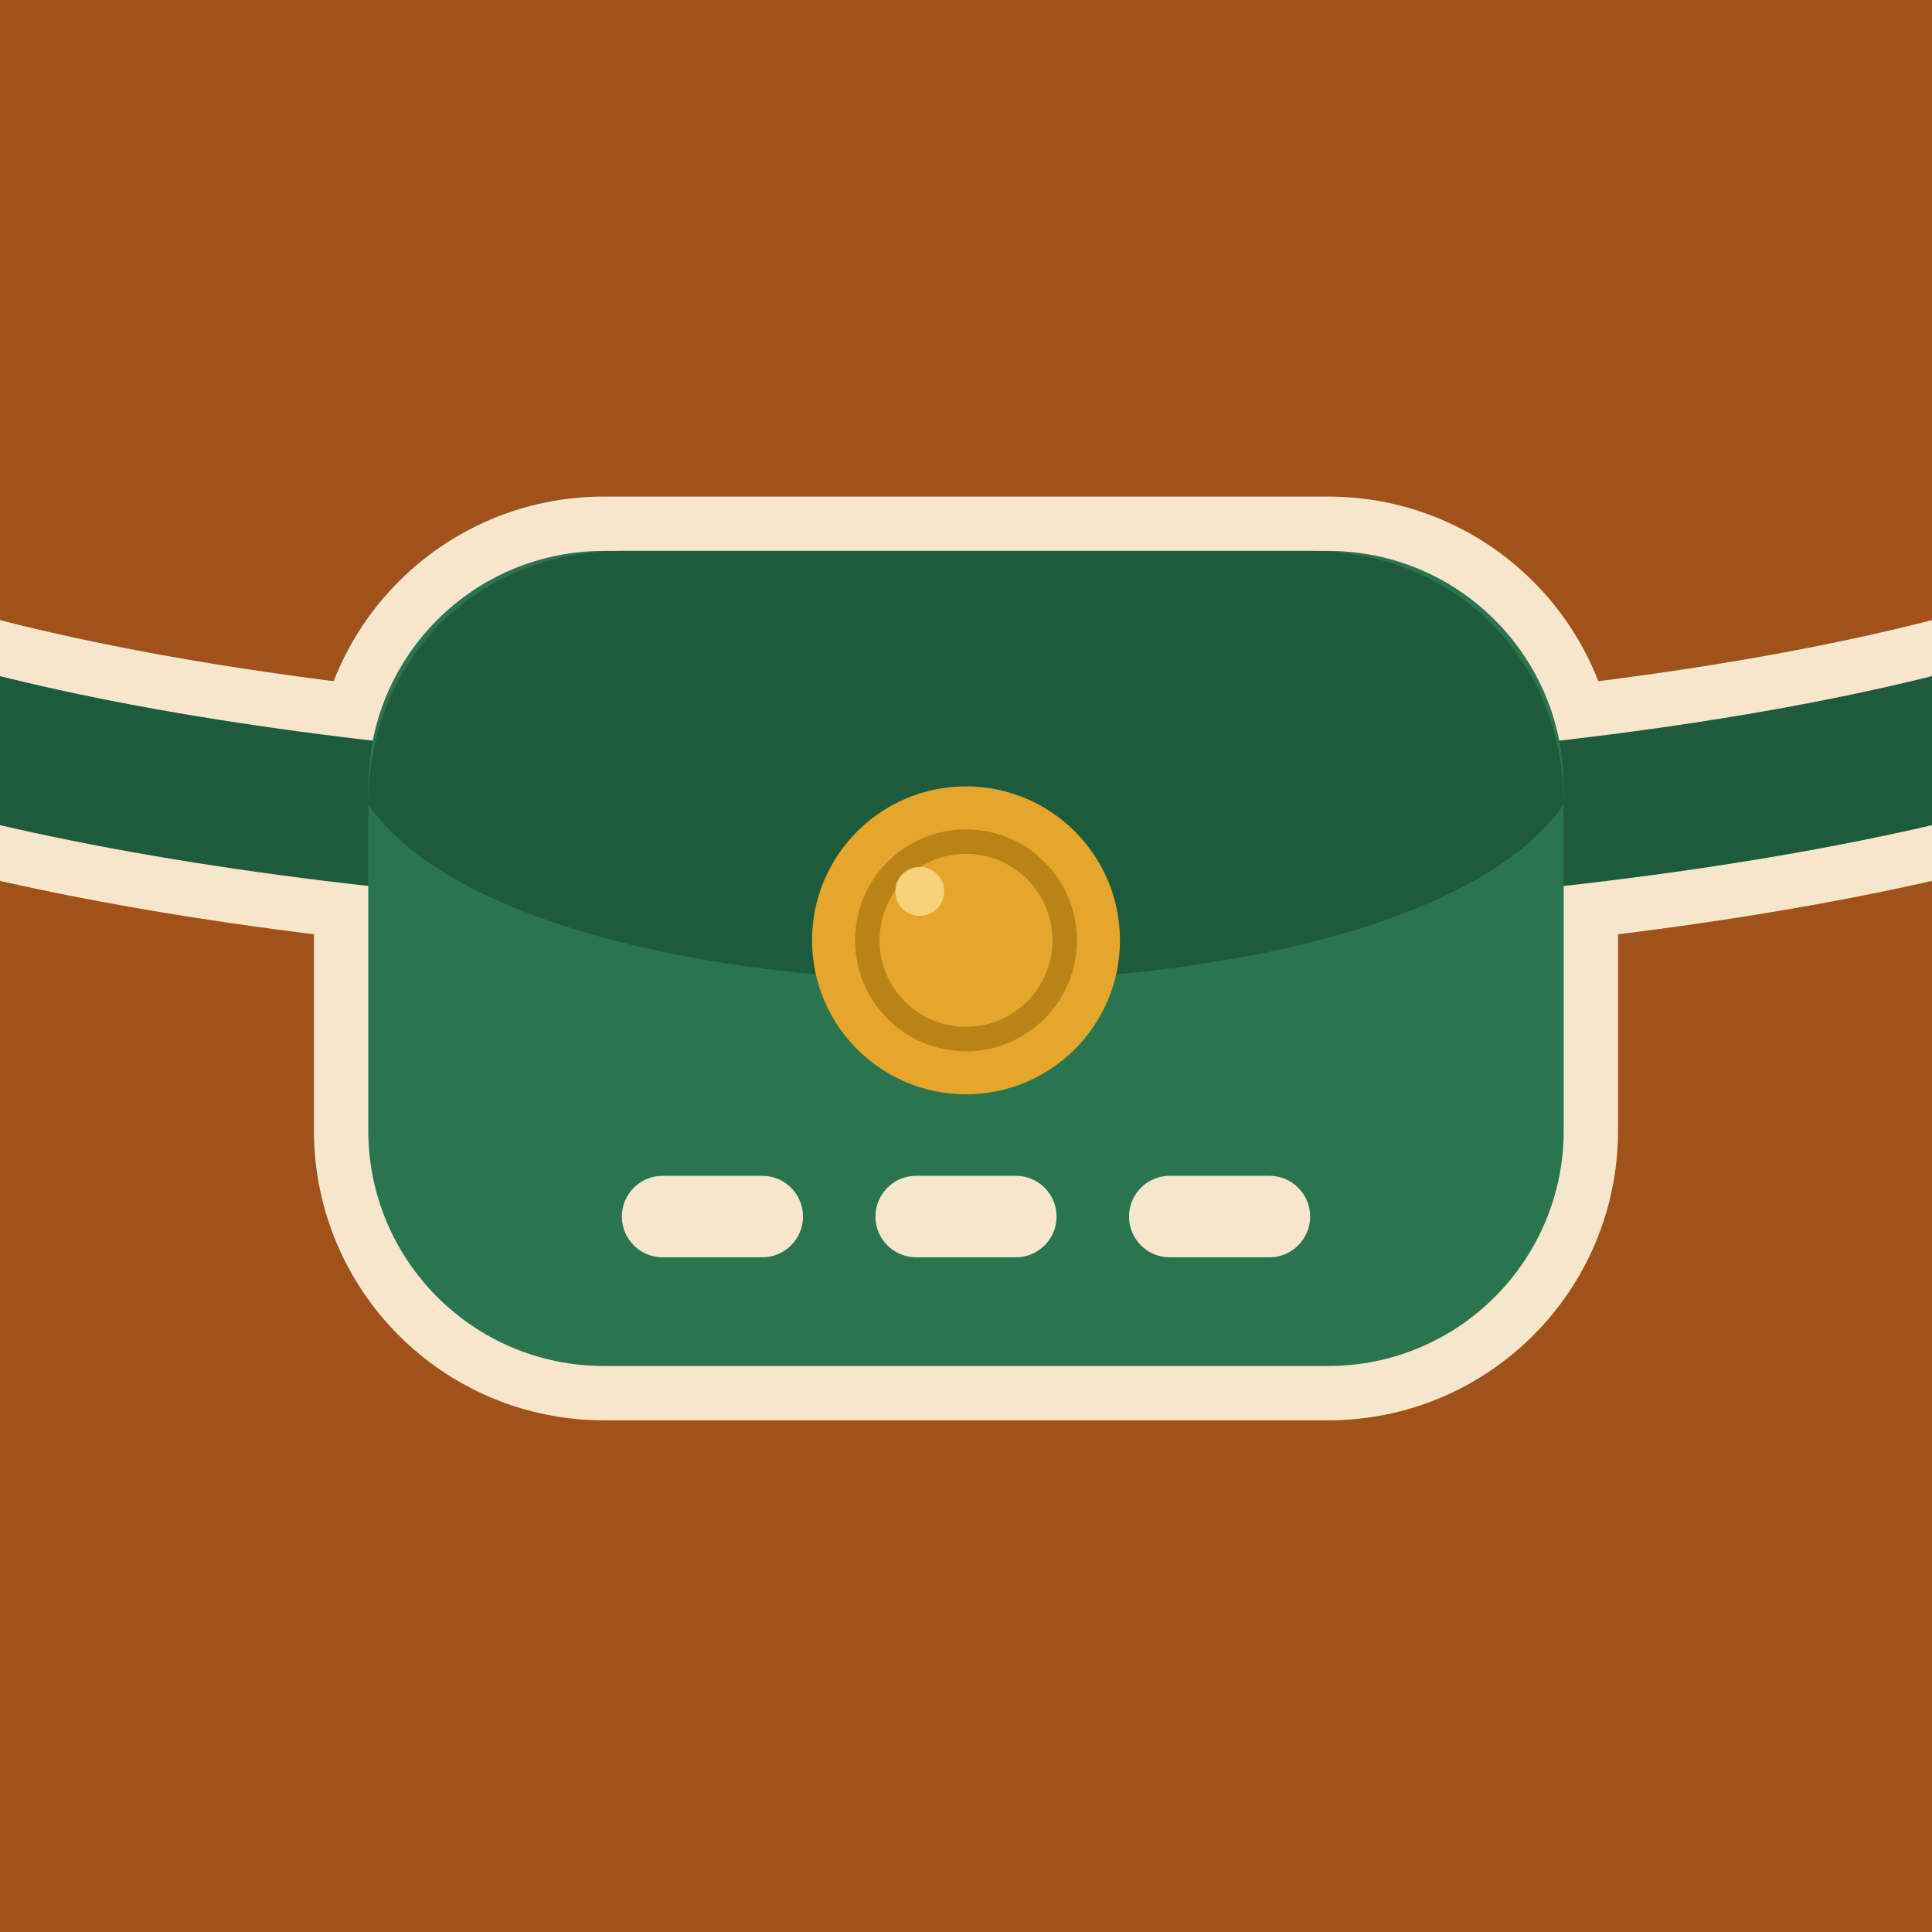
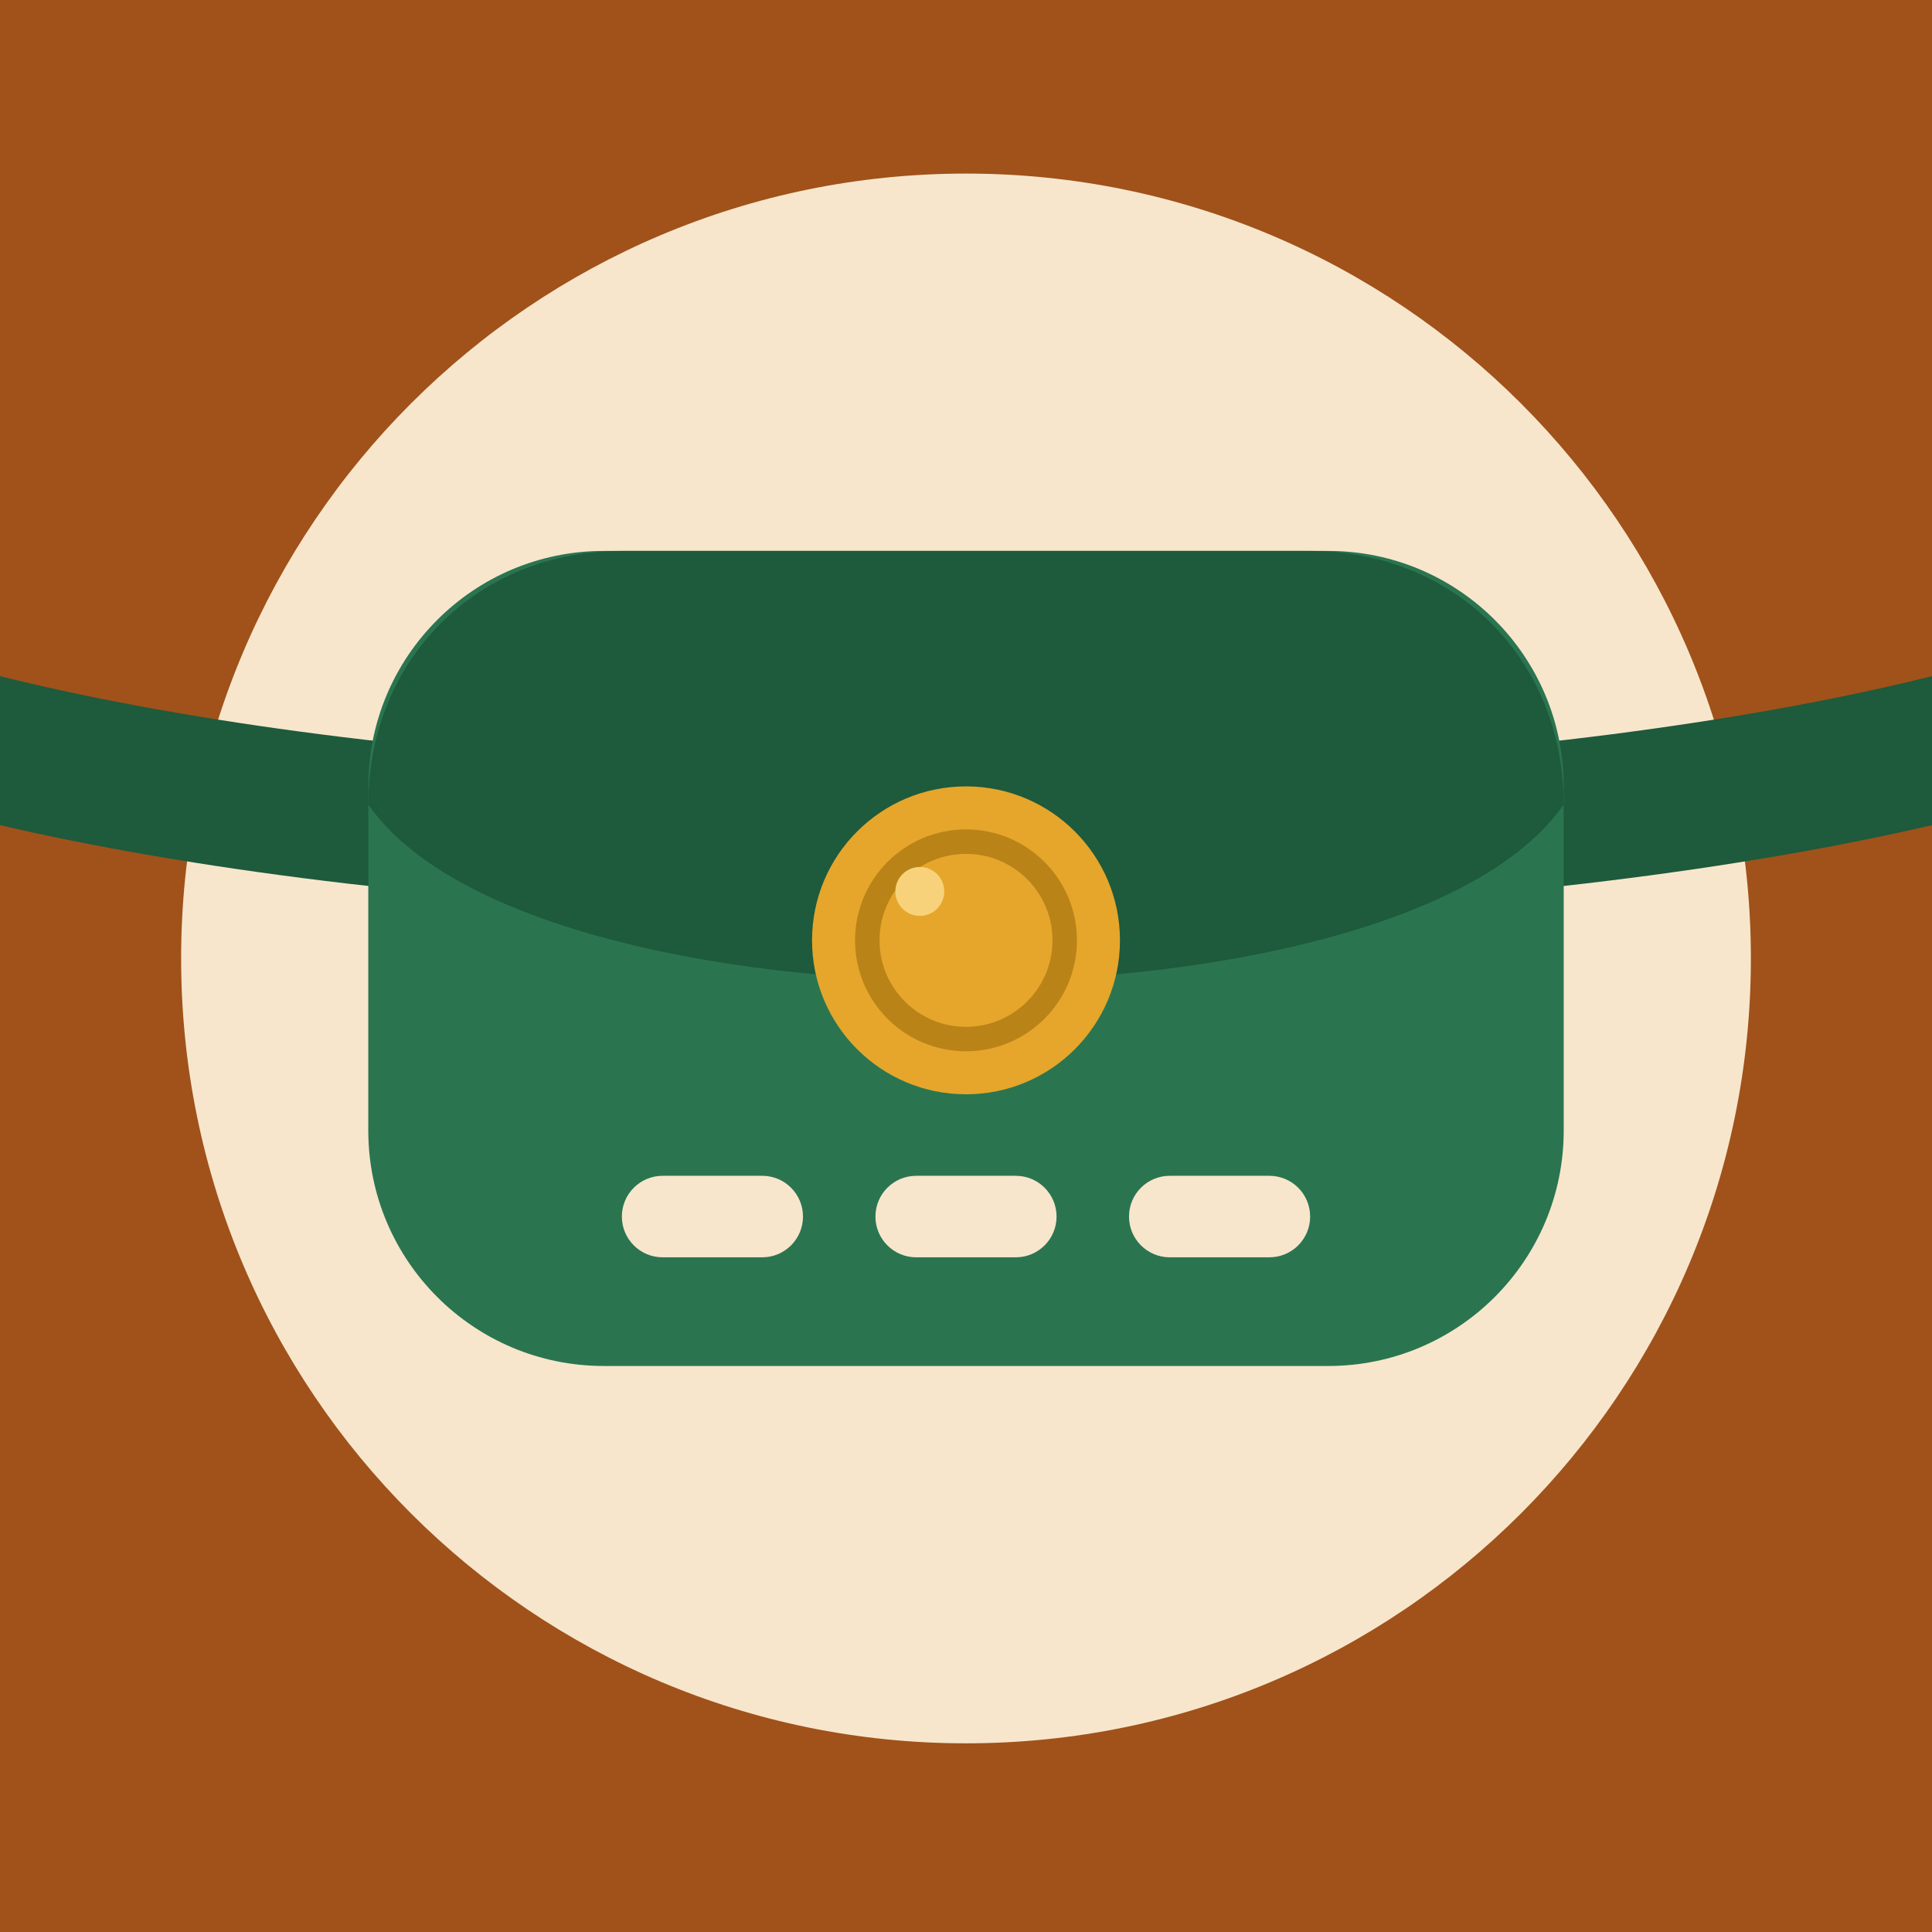
<svg xmlns="http://www.w3.org/2000/svg" viewBox="0 0 256 256" role="img" aria-labelledby="t">
  <rect width="256" height="256" fill="#A0521A" />
+   <circle cx="128" cy="127" r="104" fill="#F7E6CC" />
  <g transform="translate(128 127) scale(1.2) translate(-128 -127)">
-     <path d="M-12 92 C40 122 216 122 268 92" fill="none" stroke="#F7E6CC" stroke-width="28" stroke-linecap="round" />
-     <rect x="62" y="82" width="132" height="90" rx="26" fill="#F7E6CC" stroke="#F7E6CC" stroke-width="12" />
    <path d="M-12 92 C40 122 216 122 268 92" fill="none" stroke="#1E5A3C" stroke-width="16" stroke-linecap="round" />
    <rect x="62" y="82" width="132" height="90" rx="26" fill="#2A7550" />
    <path d="M62 110 C62 94 74 82 90 82 H166 C182 82 194 94 194 110 C176 136 80 136 62 110 Z" fill="#1E5A3C" />
    <circle cx="128" cy="125" r="17" fill="#E5A62B" />
    <circle cx="128" cy="125" r="10.9" fill="none" stroke="#B98318" stroke-width="2.7" />
    <circle cx="122.9" cy="119.6" r="2.7" fill="#F7D27A" />
    <rect x="90" y="151" width="20" height="9" rx="4.5" fill="#F7E6CC" />
    <rect x="118" y="151" width="20" height="9" rx="4.5" fill="#F7E6CC" />
    <rect x="146" y="151" width="20" height="9" rx="4.5" fill="#F7E6CC" />
  </g>
</svg>
